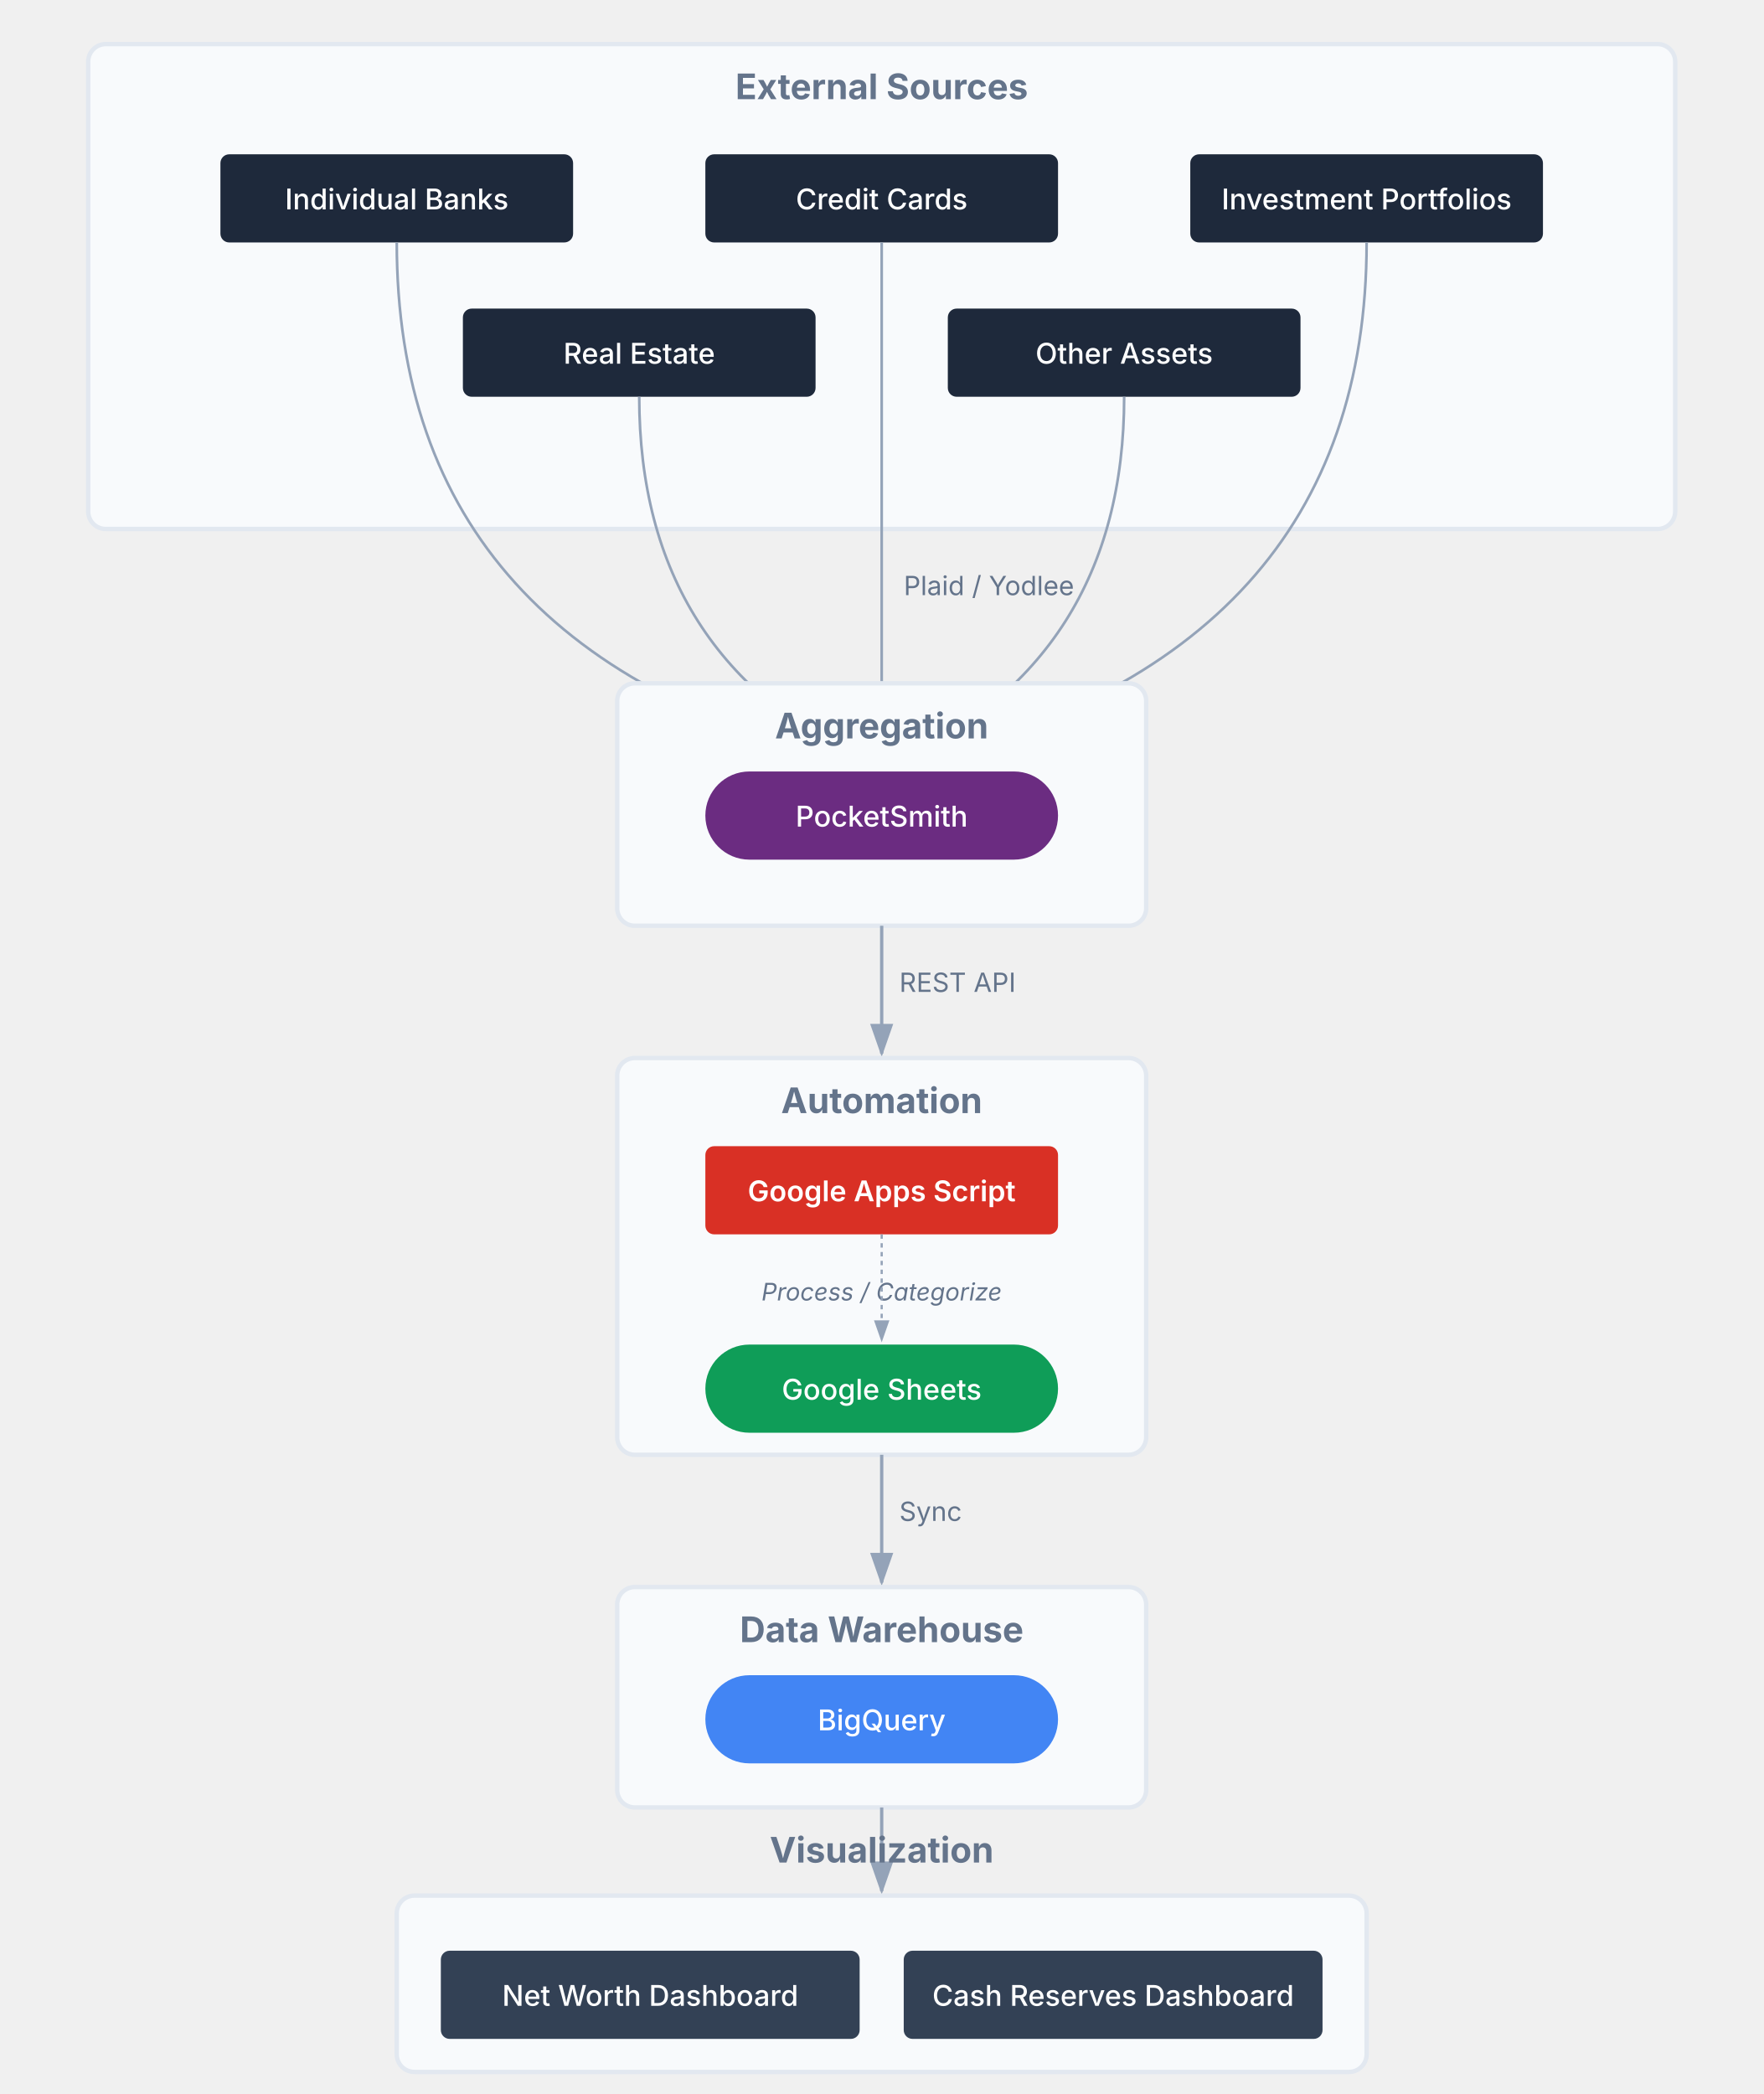
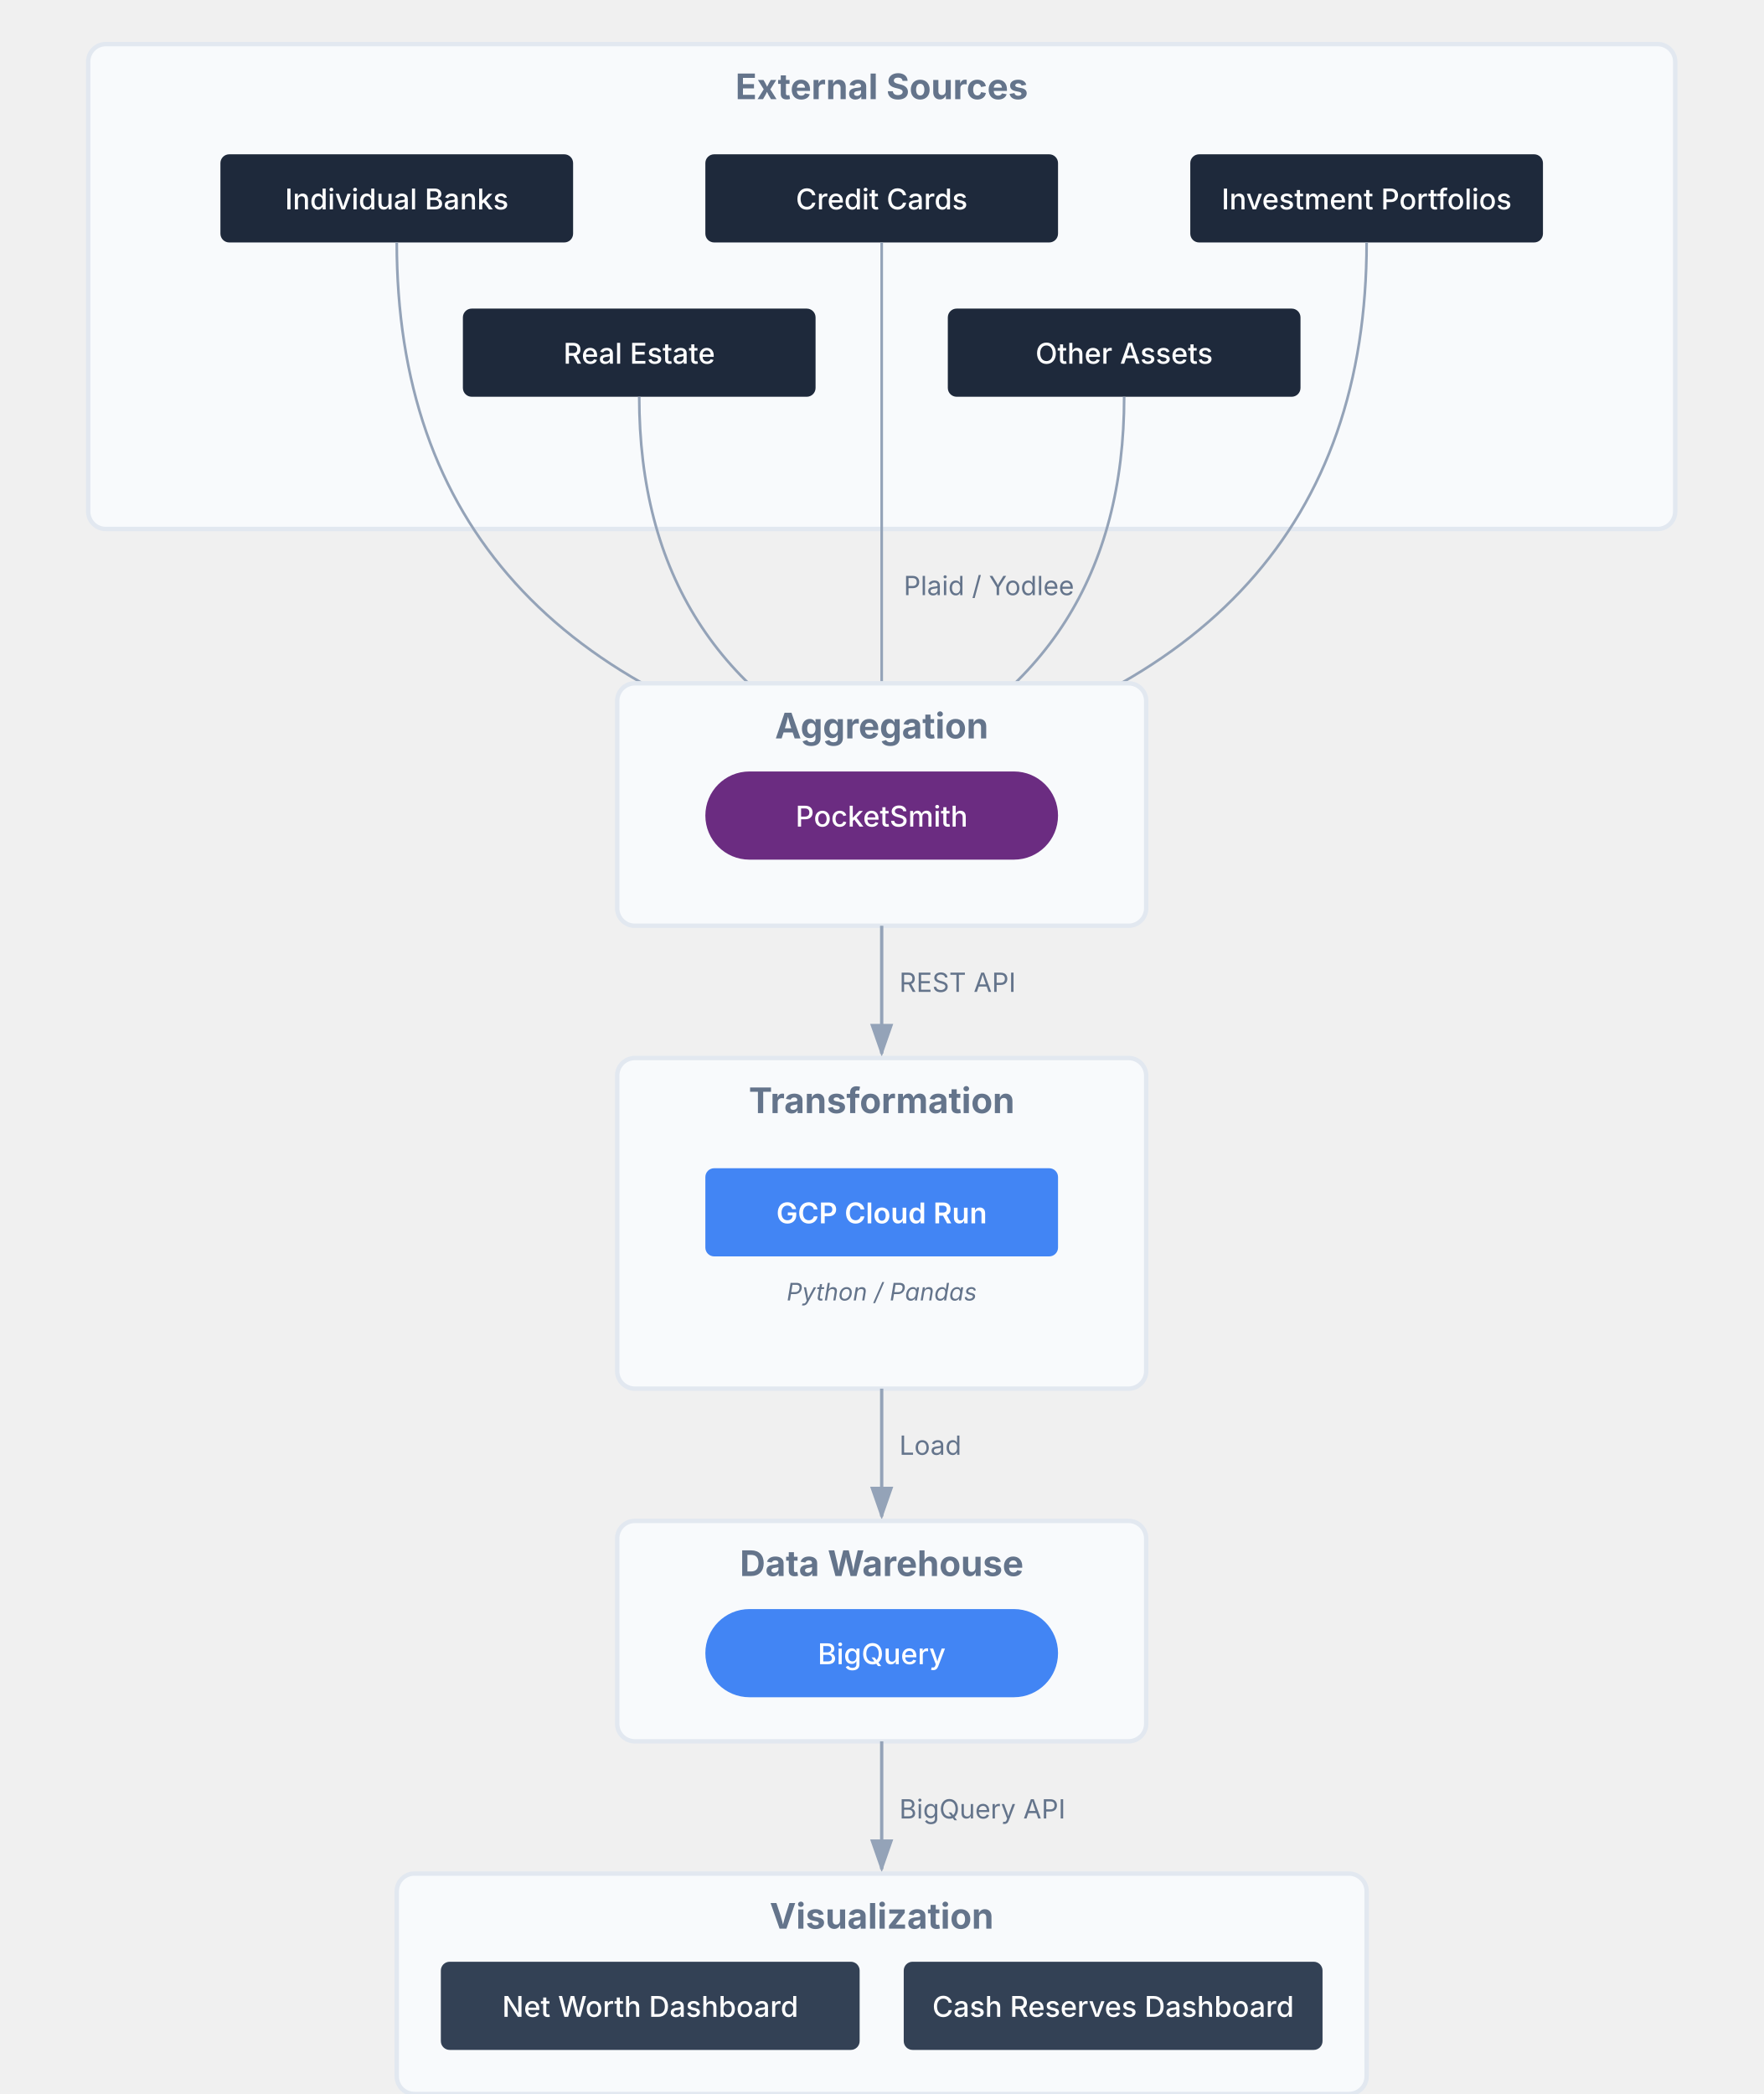
<svg xmlns="http://www.w3.org/2000/svg" width="800" height="950" viewBox="0 0 800 950" fill="none">
  <defs>
    <marker id="arrow" markerWidth="10" markerHeight="7" refX="9" refY="3.5" orient="auto">
      <polygon points="0 0, 10 3.5, 0 7" fill="#94A3B8" />
    </marker>
  </defs>
  <rect x="40" y="20" width="720" height="220" rx="8" fill="#F8FAFC" stroke="#E2E8F0" stroke-width="2" />
  <text x="400" y="45" text-anchor="middle" font-family="Inter, system-ui, sans-serif" font-size="16" font-weight="700" fill="#64748B">External Sources</text>
  <rect x="100" y="70" width="160" height="40" rx="4" fill="#1E293B" />
  <text x="180" y="95" text-anchor="middle" font-family="Inter, system-ui, sans-serif" font-size="13" font-weight="500" fill="#FFFFFF">Individual Banks</text>
  <rect x="320" y="70" width="160" height="40" rx="4" fill="#1E293B" />
  <text x="400" y="95" text-anchor="middle" font-family="Inter, system-ui, sans-serif" font-size="13" font-weight="500" fill="#FFFFFF">Credit Cards</text>
  <rect x="540" y="70" width="160" height="40" rx="4" fill="#1E293B" />
  <text x="620" y="95" text-anchor="middle" font-family="Inter, system-ui, sans-serif" font-size="13" font-weight="500" fill="#FFFFFF">Investment Portfolios</text>
  <rect x="210" y="140" width="160" height="40" rx="4" fill="#1E293B" />
  <text x="290" y="165" text-anchor="middle" font-family="Inter, system-ui, sans-serif" font-size="13" font-weight="500" fill="#FFFFFF">Real Estate</text>
  <rect x="430" y="140" width="160" height="40" rx="4" fill="#1E293B" />
  <text x="510" y="165" text-anchor="middle" font-family="Inter, system-ui, sans-serif" font-size="13" font-weight="500" fill="#FFFFFF">Other Assets</text>
  <g style="stroke:#94A3B8; stroke-width:1.2; fill:none;" marker-end="url(#arrow)">
    <path d="M180 110 Q180 300 395 348" />
    <path d="M400 110 L400 348" />
    <path d="M620 110 Q620 300 405 348" />
    <path d="M290 180 Q290 300 397 348" />
    <path d="M510 180 Q510 300 403 348" />
  </g>
  <text x="410" y="270" font-family="Inter, system-ui, sans-serif" font-size="12" fill="#64748B">Plaid / Yodlee</text>
  <rect x="280" y="310" width="240" height="110" rx="8" fill="#F8FAFC" stroke="#E2E8F0" stroke-width="2" />
  <text x="400" y="335" text-anchor="middle" font-family="Inter, system-ui, sans-serif" font-size="16" font-weight="700" fill="#64748B">Aggregation</text>
  <rect x="320" y="350" width="160" height="40" rx="20" fill="#6B2C81" />
  <text x="400" y="375" text-anchor="middle" font-family="Inter, system-ui, sans-serif" font-size="13" font-weight="500" fill="#FFFFFF">PocketSmith</text>
  <path d="M400 420 L400 478" stroke="#94A3B8" stroke-width="1.5" fill="none" marker-end="url(#arrow)" />
  <text x="408" y="450" font-family="Inter, system-ui, sans-serif" font-size="12" fill="#64748B">REST API</text>
-   <rect x="280" y="480" width="240" height="180" rx="8" fill="#F8FAFC" stroke="#E2E8F0" stroke-width="2" />
-   <text x="400" y="505" text-anchor="middle" font-family="Inter, system-ui, sans-serif" font-size="16" font-weight="700" fill="#64748B">Automation</text>
-   <rect x="320" y="520" width="160" height="40" rx="4" fill="#D93025" />
-   <text x="400" y="545" text-anchor="middle" font-family="Inter, system-ui, sans-serif" font-size="13" font-weight="600" fill="#FFFFFF">Google Apps Script</text>
-   <text x="400" y="590" text-anchor="middle" font-family="Inter, system-ui, sans-serif" font-size="11" font-style="italic" fill="#64748B">Process / Categorize</text>
-   <path d="M400 560 L400 608" stroke="#94A3B8" stroke-width="1" stroke-dasharray="2,2" fill="none" marker-end="url(#arrow)" />
-   <rect x="320" y="610" width="160" height="40" rx="20" fill="#0F9D58" />
-   <text x="400" y="635" text-anchor="middle" font-family="Inter, system-ui, sans-serif" font-size="13" font-weight="500" fill="#FFFFFF">Google Sheets</text>
-   <path d="M400 660 L400 718" stroke="#94A3B8" stroke-width="1.5" fill="none" marker-end="url(#arrow)" />
-   <text x="408" y="690" font-family="Inter, system-ui, sans-serif" font-size="12" fill="#64748B">Sync</text>
-   <rect x="280" y="720" width="240" height="100" rx="8" fill="#F8FAFC" stroke="#E2E8F0" stroke-width="2" />
-   <text x="400" y="745" text-anchor="middle" font-family="Inter, system-ui, sans-serif" font-size="16" font-weight="700" fill="#64748B">Data Warehouse</text>
-   <rect x="320" y="760" width="160" height="40" rx="20" fill="#4285F4" />
-   <text x="400" y="785" text-anchor="middle" font-family="Inter, system-ui, sans-serif" font-size="13" font-weight="500" fill="#FFFFFF">BigQuery</text>
-   <path d="M400 820 L400 858" stroke="#94A3B8" stroke-width="1.5" fill="none" marker-end="url(#arrow)" />
-   <rect x="180" y="860" width="440" height="80" rx="8" fill="#F8FAFC" stroke="#E2E8F0" stroke-width="2" />
-   <text x="400" y="845" text-anchor="middle" font-family="Inter, system-ui, sans-serif" font-size="16" font-weight="700" fill="#64748B">Visualization</text>
-   <rect x="200" y="885" width="190" height="40" rx="4" fill="#334155" />
-   <text x="295" y="910" text-anchor="middle" font-family="Inter, system-ui, sans-serif" font-size="13" font-weight="500" fill="#FFFFFF">Net Worth Dashboard</text>
-   <rect x="410" y="885" width="190" height="40" rx="4" fill="#334155" />
-   <text x="505" y="910" text-anchor="middle" font-family="Inter, system-ui, sans-serif" font-size="13" font-weight="500" fill="#FFFFFF">Cash Reserves Dashboard</text>
+   <rect x="280" y="480" width="240" height="150" rx="8" fill="#F8FAFC" stroke="#E2E8F0" stroke-width="2" />
+   <text x="400" y="505" text-anchor="middle" font-family="Inter, system-ui, sans-serif" font-size="16" font-weight="700" fill="#64748B">Transformation</text>
+   <rect x="320" y="530" width="160" height="40" rx="4" fill="#4285F4" />
+   <text x="400" y="555" text-anchor="middle" font-family="Inter, system-ui, sans-serif" font-size="13" font-weight="600" fill="#FFFFFF">GCP Cloud Run</text>
+   <text x="400" y="590" text-anchor="middle" font-family="Inter, system-ui, sans-serif" font-size="11" font-style="italic" fill="#64748B">Python / Pandas</text>
+   <path d="M400 630 L400 688" stroke="#94A3B8" stroke-width="1.5" fill="none" marker-end="url(#arrow)" />
+   <text x="408" y="660" font-family="Inter, system-ui, sans-serif" font-size="12" fill="#64748B">Load</text>
+   <rect x="280" y="690" width="240" height="100" rx="8" fill="#F8FAFC" stroke="#E2E8F0" stroke-width="2" />
+   <text x="400" y="715" text-anchor="middle" font-family="Inter, system-ui, sans-serif" font-size="16" font-weight="700" fill="#64748B">Data Warehouse</text>
+   <rect x="320" y="730" width="160" height="40" rx="20" fill="#4285F4" />
+   <text x="400" y="755" text-anchor="middle" font-family="Inter, system-ui, sans-serif" font-size="13" font-weight="500" fill="#FFFFFF">BigQuery</text>
+   <path d="M400 790 L400 848" stroke="#94A3B8" stroke-width="1.5" fill="none" marker-end="url(#arrow)" />
+   <text x="408" y="825" font-family="Inter, system-ui, sans-serif" font-size="12" fill="#64748B">BigQuery API</text>
+   <rect x="180" y="850" width="440" height="100" rx="8" fill="#F8FAFC" stroke="#E2E8F0" stroke-width="2" />
+   <text x="400" y="875" text-anchor="middle" font-family="Inter, system-ui, sans-serif" font-size="16" font-weight="700" fill="#64748B">Visualization</text>
+   <rect x="200" y="890" width="190" height="40" rx="4" fill="#334155" />
+   <text x="295" y="915" text-anchor="middle" font-family="Inter, system-ui, sans-serif" font-size="13" font-weight="500" fill="#FFFFFF">Net Worth Dashboard</text>
+   <rect x="410" y="890" width="190" height="40" rx="4" fill="#334155" />
+   <text x="505" y="915" text-anchor="middle" font-family="Inter, system-ui, sans-serif" font-size="13" font-weight="500" fill="#FFFFFF">Cash Reserves Dashboard</text>
</svg>
